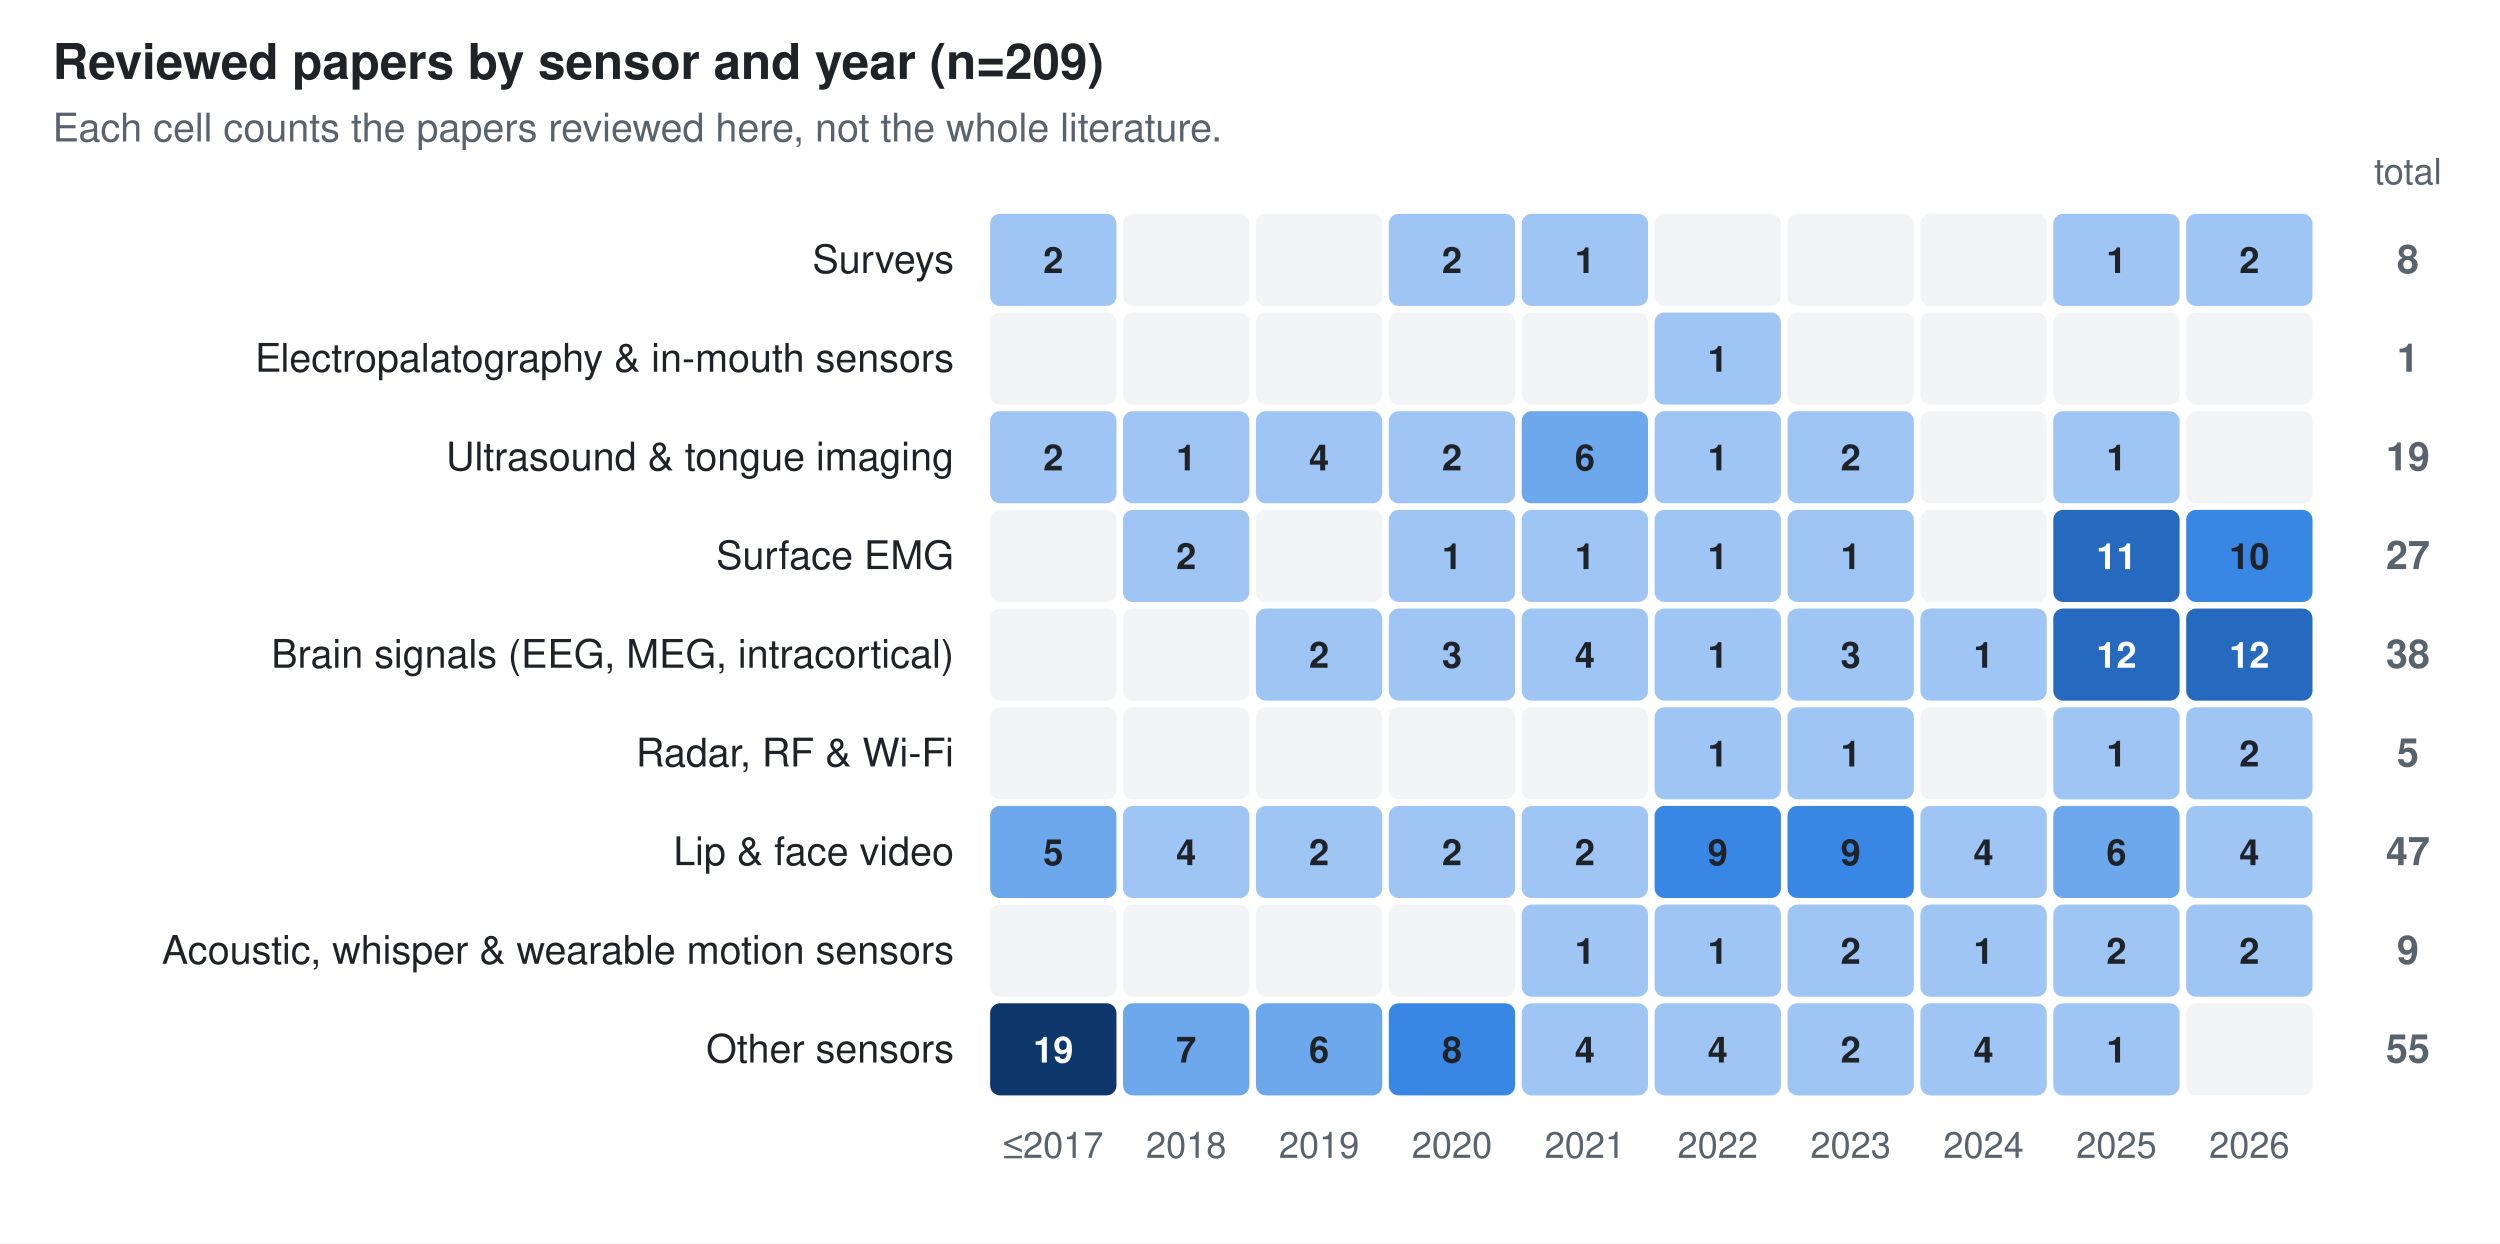
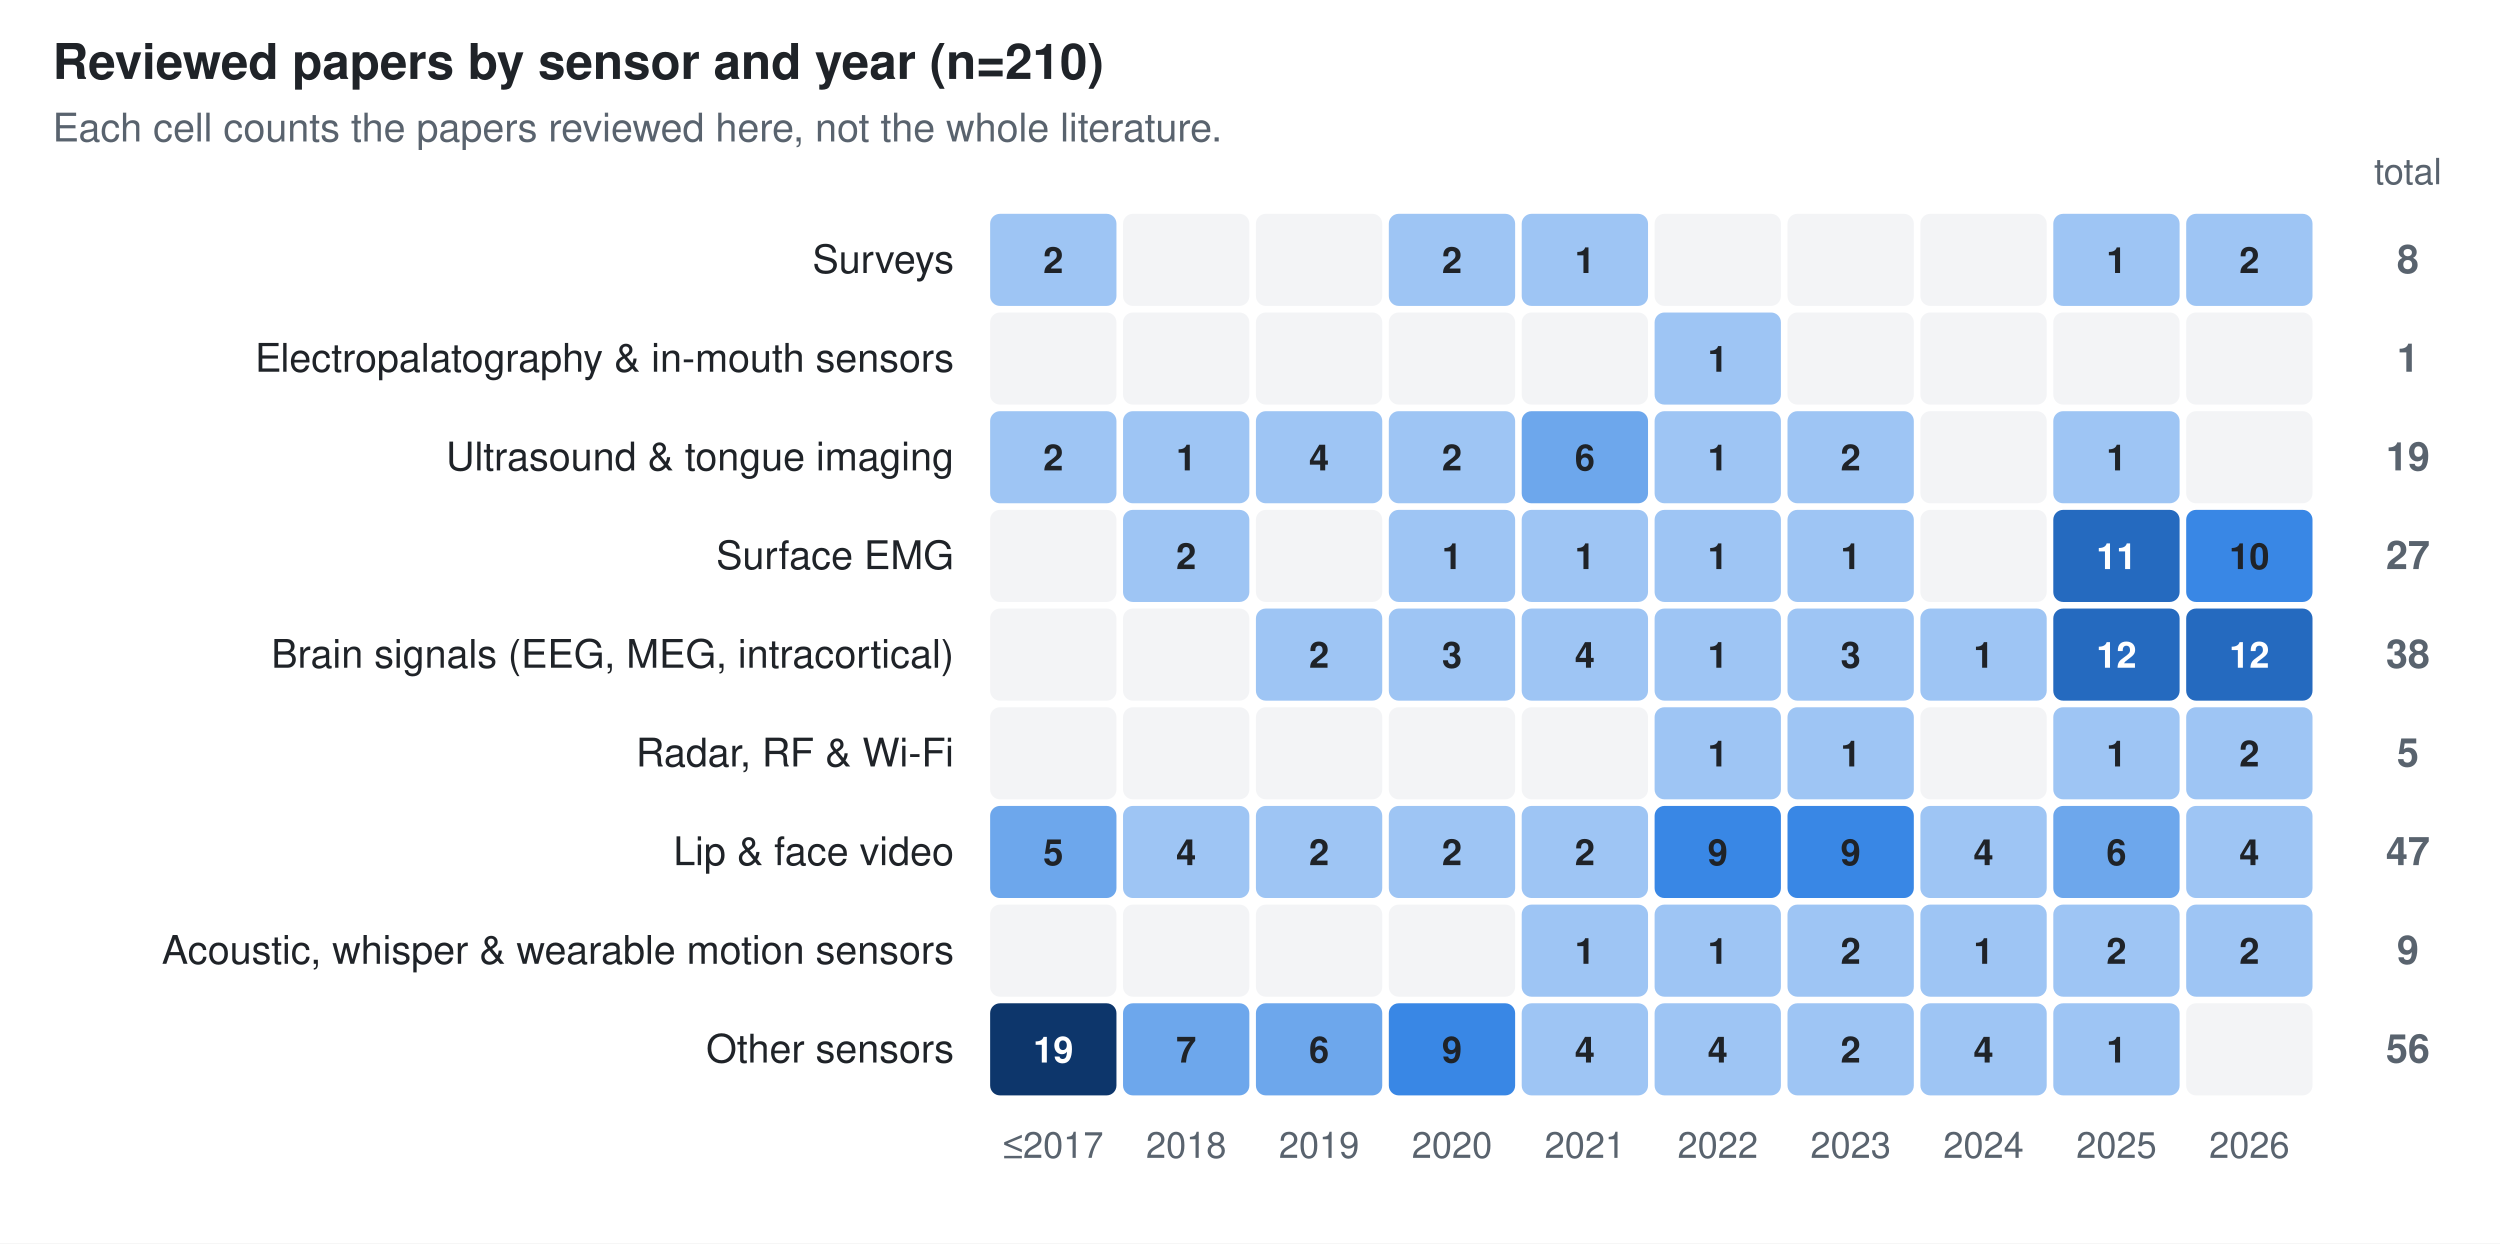
- <svg xmlns="http://www.w3.org/2000/svg" width="760" height="378" viewBox="0 0 760 378" font-family="-apple-system, BlinkMacSystemFont, 'Segoe UI', Helvetica, Arial, sans-serif" role="img" aria-label="Reviewed papers by sensor and year (n=209)">
+ <svg xmlns="http://www.w3.org/2000/svg" width="760" height="378" viewBox="0 0 760 378" font-family="-apple-system, BlinkMacSystemFont, 'Segoe UI', Helvetica, Arial, sans-serif" role="img" aria-label="Reviewed papers by sensor and year (n=210)">
  <rect width="760" height="378" fill="#ffffff" />
-   <text x="16.0" y="24.0" font-size="15" fill="#1f2328" text-anchor="start" font-weight="600">Reviewed papers by sensor and year (n=209)</text>
+   <text x="16.0" y="24.0" font-size="15" fill="#1f2328" text-anchor="start" font-weight="600">Reviewed papers by sensor and year (n=210)</text>
  <text x="16.0" y="43.0" font-size="12" fill="#59636e" text-anchor="start">Each cell counts the papers reviewed here, not the whole literature.</text>
  <text x="320.2" y="352.0" font-size="11" fill="#59636e" text-anchor="middle">≤2017</text>
  <text x="360.6" y="352.0" font-size="11" fill="#59636e" text-anchor="middle">2018</text>
  <text x="401.0" y="352.0" font-size="11" fill="#59636e" text-anchor="middle">2019</text>
  <text x="441.4" y="352.0" font-size="11" fill="#59636e" text-anchor="middle">2020</text>
  <text x="481.8" y="352.0" font-size="11" fill="#59636e" text-anchor="middle">2021</text>
  <text x="522.2" y="352.0" font-size="11" fill="#59636e" text-anchor="middle">2022</text>
  <text x="562.6" y="352.0" font-size="11" fill="#59636e" text-anchor="middle">2023</text>
  <text x="603.0" y="352.0" font-size="11" fill="#59636e" text-anchor="middle">2024</text>
  <text x="643.4" y="352.0" font-size="11" fill="#59636e" text-anchor="middle">2025</text>
  <text x="683.8" y="352.0" font-size="11" fill="#59636e" text-anchor="middle">2026</text>
  <text x="732.0" y="56.0" font-size="11" fill="#59636e" text-anchor="middle">total</text>
  <text x="290.0" y="83.0" font-size="12" fill="#1f2328" text-anchor="end">Surveys</text>
  <rect x="301.0" y="65.0" width="38.4" height="28.0" rx="3" fill="#9ec5f4" />
  <text x="320.2" y="83.0" font-size="11" fill="#1f2328" text-anchor="middle" font-weight="600">2</text>
  <rect x="341.4" y="65.0" width="38.4" height="28.0" rx="3" fill="#f3f4f6" />
  <rect x="381.8" y="65.0" width="38.4" height="28.0" rx="3" fill="#f3f4f6" />
  <rect x="422.2" y="65.0" width="38.4" height="28.0" rx="3" fill="#9ec5f4" />
  <text x="441.4" y="83.0" font-size="11" fill="#1f2328" text-anchor="middle" font-weight="600">2</text>
  <rect x="462.6" y="65.0" width="38.4" height="28.0" rx="3" fill="#9ec5f4" />
  <text x="481.8" y="83.0" font-size="11" fill="#1f2328" text-anchor="middle" font-weight="600">1</text>
  <rect x="503.0" y="65.0" width="38.4" height="28.0" rx="3" fill="#f3f4f6" />
  <rect x="543.4" y="65.0" width="38.4" height="28.0" rx="3" fill="#f3f4f6" />
  <rect x="583.8" y="65.0" width="38.4" height="28.0" rx="3" fill="#f3f4f6" />
  <rect x="624.2" y="65.0" width="38.4" height="28.0" rx="3" fill="#9ec5f4" />
  <text x="643.4" y="83.0" font-size="11" fill="#1f2328" text-anchor="middle" font-weight="600">1</text>
  <rect x="664.6" y="65.0" width="38.4" height="28.0" rx="3" fill="#9ec5f4" />
  <text x="683.8" y="83.0" font-size="11" fill="#1f2328" text-anchor="middle" font-weight="600">2</text>
  <text x="732.0" y="83.0" font-size="12" fill="#59636e" text-anchor="middle" font-weight="600">8</text>
  <text x="290.0" y="113.0" font-size="12" fill="#1f2328" text-anchor="end">Electropalatography &amp; in-mouth sensors</text>
  <rect x="301.0" y="95.0" width="38.4" height="28.0" rx="3" fill="#f3f4f6" />
  <rect x="341.4" y="95.0" width="38.4" height="28.0" rx="3" fill="#f3f4f6" />
  <rect x="381.8" y="95.0" width="38.4" height="28.0" rx="3" fill="#f3f4f6" />
  <rect x="422.2" y="95.0" width="38.4" height="28.0" rx="3" fill="#f3f4f6" />
  <rect x="462.6" y="95.0" width="38.4" height="28.0" rx="3" fill="#f3f4f6" />
  <rect x="503.0" y="95.0" width="38.4" height="28.0" rx="3" fill="#9ec5f4" />
  <text x="522.2" y="113.0" font-size="11" fill="#1f2328" text-anchor="middle" font-weight="600">1</text>
  <rect x="543.4" y="95.0" width="38.4" height="28.0" rx="3" fill="#f3f4f6" />
  <rect x="583.8" y="95.0" width="38.4" height="28.0" rx="3" fill="#f3f4f6" />
  <rect x="624.2" y="95.0" width="38.4" height="28.0" rx="3" fill="#f3f4f6" />
  <rect x="664.6" y="95.0" width="38.4" height="28.0" rx="3" fill="#f3f4f6" />
  <text x="732.0" y="113.0" font-size="12" fill="#59636e" text-anchor="middle" font-weight="600">1</text>
  <text x="290.0" y="143.0" font-size="12" fill="#1f2328" text-anchor="end">Ultrasound &amp; tongue imaging</text>
  <rect x="301.0" y="125.0" width="38.4" height="28.0" rx="3" fill="#9ec5f4" />
  <text x="320.2" y="143.0" font-size="11" fill="#1f2328" text-anchor="middle" font-weight="600">2</text>
  <rect x="341.4" y="125.0" width="38.4" height="28.0" rx="3" fill="#9ec5f4" />
  <text x="360.6" y="143.0" font-size="11" fill="#1f2328" text-anchor="middle" font-weight="600">1</text>
  <rect x="381.8" y="125.0" width="38.4" height="28.0" rx="3" fill="#9ec5f4" />
  <text x="401.0" y="143.0" font-size="11" fill="#1f2328" text-anchor="middle" font-weight="600">4</text>
  <rect x="422.2" y="125.0" width="38.4" height="28.0" rx="3" fill="#9ec5f4" />
  <text x="441.4" y="143.0" font-size="11" fill="#1f2328" text-anchor="middle" font-weight="600">2</text>
  <rect x="462.6" y="125.0" width="38.4" height="28.0" rx="3" fill="#6da7ec" />
  <text x="481.8" y="143.0" font-size="11" fill="#1f2328" text-anchor="middle" font-weight="600">6</text>
  <rect x="503.0" y="125.0" width="38.4" height="28.0" rx="3" fill="#9ec5f4" />
  <text x="522.2" y="143.0" font-size="11" fill="#1f2328" text-anchor="middle" font-weight="600">1</text>
  <rect x="543.4" y="125.0" width="38.4" height="28.0" rx="3" fill="#9ec5f4" />
  <text x="562.6" y="143.0" font-size="11" fill="#1f2328" text-anchor="middle" font-weight="600">2</text>
  <rect x="583.8" y="125.0" width="38.4" height="28.0" rx="3" fill="#f3f4f6" />
  <rect x="624.2" y="125.0" width="38.4" height="28.0" rx="3" fill="#9ec5f4" />
  <text x="643.4" y="143.0" font-size="11" fill="#1f2328" text-anchor="middle" font-weight="600">1</text>
  <rect x="664.6" y="125.0" width="38.4" height="28.0" rx="3" fill="#f3f4f6" />
  <text x="732.0" y="143.0" font-size="12" fill="#59636e" text-anchor="middle" font-weight="600">19</text>
  <text x="290.0" y="173.0" font-size="12" fill="#1f2328" text-anchor="end">Surface EMG</text>
  <rect x="301.0" y="155.0" width="38.4" height="28.0" rx="3" fill="#f3f4f6" />
  <rect x="341.4" y="155.0" width="38.4" height="28.0" rx="3" fill="#9ec5f4" />
  <text x="360.6" y="173.0" font-size="11" fill="#1f2328" text-anchor="middle" font-weight="600">2</text>
  <rect x="381.8" y="155.0" width="38.4" height="28.0" rx="3" fill="#f3f4f6" />
  <rect x="422.2" y="155.0" width="38.4" height="28.0" rx="3" fill="#9ec5f4" />
  <text x="441.4" y="173.0" font-size="11" fill="#1f2328" text-anchor="middle" font-weight="600">1</text>
  <rect x="462.6" y="155.0" width="38.4" height="28.0" rx="3" fill="#9ec5f4" />
  <text x="481.8" y="173.0" font-size="11" fill="#1f2328" text-anchor="middle" font-weight="600">1</text>
  <rect x="503.0" y="155.0" width="38.4" height="28.0" rx="3" fill="#9ec5f4" />
  <text x="522.2" y="173.0" font-size="11" fill="#1f2328" text-anchor="middle" font-weight="600">1</text>
  <rect x="543.4" y="155.0" width="38.4" height="28.0" rx="3" fill="#9ec5f4" />
  <text x="562.6" y="173.0" font-size="11" fill="#1f2328" text-anchor="middle" font-weight="600">1</text>
  <rect x="583.8" y="155.0" width="38.4" height="28.0" rx="3" fill="#f3f4f6" />
  <rect x="624.2" y="155.0" width="38.4" height="28.0" rx="3" fill="#256abf" />
  <text x="643.4" y="173.0" font-size="11" fill="#ffffff" text-anchor="middle" font-weight="600">11</text>
  <rect x="664.6" y="155.0" width="38.4" height="28.0" rx="3" fill="#3987e5" />
  <text x="683.8" y="173.0" font-size="11" fill="#1f2328" text-anchor="middle" font-weight="600">10</text>
  <text x="732.0" y="173.0" font-size="12" fill="#59636e" text-anchor="middle" font-weight="600">27</text>
  <text x="290.0" y="203.0" font-size="12" fill="#1f2328" text-anchor="end">Brain signals (EEG, MEG, intracortical)</text>
  <rect x="301.0" y="185.0" width="38.4" height="28.0" rx="3" fill="#f3f4f6" />
  <rect x="341.4" y="185.0" width="38.4" height="28.0" rx="3" fill="#f3f4f6" />
  <rect x="381.8" y="185.0" width="38.4" height="28.0" rx="3" fill="#9ec5f4" />
  <text x="401.0" y="203.0" font-size="11" fill="#1f2328" text-anchor="middle" font-weight="600">2</text>
  <rect x="422.2" y="185.0" width="38.4" height="28.0" rx="3" fill="#9ec5f4" />
  <text x="441.4" y="203.0" font-size="11" fill="#1f2328" text-anchor="middle" font-weight="600">3</text>
  <rect x="462.6" y="185.0" width="38.4" height="28.0" rx="3" fill="#9ec5f4" />
  <text x="481.8" y="203.0" font-size="11" fill="#1f2328" text-anchor="middle" font-weight="600">4</text>
  <rect x="503.0" y="185.0" width="38.4" height="28.0" rx="3" fill="#9ec5f4" />
  <text x="522.2" y="203.0" font-size="11" fill="#1f2328" text-anchor="middle" font-weight="600">1</text>
  <rect x="543.4" y="185.0" width="38.4" height="28.0" rx="3" fill="#9ec5f4" />
  <text x="562.6" y="203.0" font-size="11" fill="#1f2328" text-anchor="middle" font-weight="600">3</text>
  <rect x="583.8" y="185.0" width="38.4" height="28.0" rx="3" fill="#9ec5f4" />
  <text x="603.0" y="203.0" font-size="11" fill="#1f2328" text-anchor="middle" font-weight="600">1</text>
  <rect x="624.2" y="185.0" width="38.4" height="28.0" rx="3" fill="#256abf" />
  <text x="643.4" y="203.0" font-size="11" fill="#ffffff" text-anchor="middle" font-weight="600">12</text>
  <rect x="664.6" y="185.0" width="38.4" height="28.0" rx="3" fill="#256abf" />
  <text x="683.8" y="203.0" font-size="11" fill="#ffffff" text-anchor="middle" font-weight="600">12</text>
  <text x="732.0" y="203.0" font-size="12" fill="#59636e" text-anchor="middle" font-weight="600">38</text>
  <text x="290.0" y="233.0" font-size="12" fill="#1f2328" text-anchor="end">Radar, RF &amp; Wi-Fi</text>
  <rect x="301.0" y="215.0" width="38.4" height="28.0" rx="3" fill="#f3f4f6" />
  <rect x="341.4" y="215.0" width="38.4" height="28.0" rx="3" fill="#f3f4f6" />
  <rect x="381.8" y="215.0" width="38.4" height="28.0" rx="3" fill="#f3f4f6" />
  <rect x="422.2" y="215.0" width="38.4" height="28.0" rx="3" fill="#f3f4f6" />
  <rect x="462.6" y="215.0" width="38.4" height="28.0" rx="3" fill="#f3f4f6" />
  <rect x="503.0" y="215.0" width="38.4" height="28.0" rx="3" fill="#9ec5f4" />
  <text x="522.2" y="233.0" font-size="11" fill="#1f2328" text-anchor="middle" font-weight="600">1</text>
  <rect x="543.4" y="215.0" width="38.4" height="28.0" rx="3" fill="#9ec5f4" />
  <text x="562.6" y="233.0" font-size="11" fill="#1f2328" text-anchor="middle" font-weight="600">1</text>
  <rect x="583.8" y="215.0" width="38.4" height="28.0" rx="3" fill="#f3f4f6" />
  <rect x="624.2" y="215.0" width="38.4" height="28.0" rx="3" fill="#9ec5f4" />
  <text x="643.4" y="233.0" font-size="11" fill="#1f2328" text-anchor="middle" font-weight="600">1</text>
  <rect x="664.6" y="215.0" width="38.4" height="28.0" rx="3" fill="#9ec5f4" />
  <text x="683.8" y="233.0" font-size="11" fill="#1f2328" text-anchor="middle" font-weight="600">2</text>
  <text x="732.0" y="233.0" font-size="12" fill="#59636e" text-anchor="middle" font-weight="600">5</text>
  <text x="290.0" y="263.0" font-size="12" fill="#1f2328" text-anchor="end">Lip &amp; face video</text>
  <rect x="301.0" y="245.0" width="38.4" height="28.0" rx="3" fill="#6da7ec" />
  <text x="320.2" y="263.0" font-size="11" fill="#1f2328" text-anchor="middle" font-weight="600">5</text>
  <rect x="341.4" y="245.0" width="38.4" height="28.0" rx="3" fill="#9ec5f4" />
  <text x="360.6" y="263.0" font-size="11" fill="#1f2328" text-anchor="middle" font-weight="600">4</text>
  <rect x="381.8" y="245.0" width="38.4" height="28.0" rx="3" fill="#9ec5f4" />
  <text x="401.0" y="263.0" font-size="11" fill="#1f2328" text-anchor="middle" font-weight="600">2</text>
  <rect x="422.2" y="245.0" width="38.4" height="28.0" rx="3" fill="#9ec5f4" />
  <text x="441.4" y="263.0" font-size="11" fill="#1f2328" text-anchor="middle" font-weight="600">2</text>
  <rect x="462.6" y="245.0" width="38.4" height="28.0" rx="3" fill="#9ec5f4" />
  <text x="481.8" y="263.0" font-size="11" fill="#1f2328" text-anchor="middle" font-weight="600">2</text>
  <rect x="503.0" y="245.0" width="38.4" height="28.0" rx="3" fill="#3987e5" />
  <text x="522.2" y="263.0" font-size="11" fill="#1f2328" text-anchor="middle" font-weight="600">9</text>
  <rect x="543.4" y="245.0" width="38.4" height="28.0" rx="3" fill="#3987e5" />
  <text x="562.6" y="263.0" font-size="11" fill="#1f2328" text-anchor="middle" font-weight="600">9</text>
  <rect x="583.8" y="245.0" width="38.4" height="28.0" rx="3" fill="#9ec5f4" />
  <text x="603.0" y="263.0" font-size="11" fill="#1f2328" text-anchor="middle" font-weight="600">4</text>
  <rect x="624.2" y="245.0" width="38.4" height="28.0" rx="3" fill="#6da7ec" />
  <text x="643.4" y="263.0" font-size="11" fill="#1f2328" text-anchor="middle" font-weight="600">6</text>
  <rect x="664.6" y="245.0" width="38.4" height="28.0" rx="3" fill="#9ec5f4" />
  <text x="683.8" y="263.0" font-size="11" fill="#1f2328" text-anchor="middle" font-weight="600">4</text>
  <text x="732.0" y="263.0" font-size="12" fill="#59636e" text-anchor="middle" font-weight="600">47</text>
  <text x="290.0" y="293.0" font-size="12" fill="#1f2328" text-anchor="end">Acoustic, whisper &amp; wearable motion sensors</text>
  <rect x="301.0" y="275.0" width="38.4" height="28.0" rx="3" fill="#f3f4f6" />
  <rect x="341.4" y="275.0" width="38.4" height="28.0" rx="3" fill="#f3f4f6" />
  <rect x="381.8" y="275.0" width="38.4" height="28.0" rx="3" fill="#f3f4f6" />
  <rect x="422.2" y="275.0" width="38.4" height="28.0" rx="3" fill="#f3f4f6" />
  <rect x="462.6" y="275.0" width="38.4" height="28.0" rx="3" fill="#9ec5f4" />
  <text x="481.8" y="293.0" font-size="11" fill="#1f2328" text-anchor="middle" font-weight="600">1</text>
  <rect x="503.0" y="275.0" width="38.4" height="28.0" rx="3" fill="#9ec5f4" />
  <text x="522.2" y="293.0" font-size="11" fill="#1f2328" text-anchor="middle" font-weight="600">1</text>
  <rect x="543.4" y="275.0" width="38.4" height="28.0" rx="3" fill="#9ec5f4" />
  <text x="562.6" y="293.0" font-size="11" fill="#1f2328" text-anchor="middle" font-weight="600">2</text>
  <rect x="583.8" y="275.0" width="38.4" height="28.0" rx="3" fill="#9ec5f4" />
  <text x="603.0" y="293.0" font-size="11" fill="#1f2328" text-anchor="middle" font-weight="600">1</text>
  <rect x="624.2" y="275.0" width="38.4" height="28.0" rx="3" fill="#9ec5f4" />
  <text x="643.4" y="293.0" font-size="11" fill="#1f2328" text-anchor="middle" font-weight="600">2</text>
  <rect x="664.6" y="275.0" width="38.4" height="28.0" rx="3" fill="#9ec5f4" />
  <text x="683.8" y="293.0" font-size="11" fill="#1f2328" text-anchor="middle" font-weight="600">2</text>
  <text x="732.0" y="293.0" font-size="12" fill="#59636e" text-anchor="middle" font-weight="600">9</text>
  <text x="290.0" y="323.0" font-size="12" fill="#1f2328" text-anchor="end">Other sensors</text>
  <rect x="301.0" y="305.0" width="38.4" height="28.0" rx="3" fill="#0d366b" />
  <text x="320.2" y="323.0" font-size="11" fill="#ffffff" text-anchor="middle" font-weight="600">19</text>
  <rect x="341.4" y="305.0" width="38.4" height="28.0" rx="3" fill="#6da7ec" />
  <text x="360.6" y="323.0" font-size="11" fill="#1f2328" text-anchor="middle" font-weight="600">7</text>
  <rect x="381.8" y="305.0" width="38.4" height="28.0" rx="3" fill="#6da7ec" />
  <text x="401.0" y="323.0" font-size="11" fill="#1f2328" text-anchor="middle" font-weight="600">6</text>
  <rect x="422.2" y="305.0" width="38.4" height="28.0" rx="3" fill="#3987e5" />
-   <text x="441.4" y="323.0" font-size="11" fill="#1f2328" text-anchor="middle" font-weight="600">8</text>
+   <text x="441.4" y="323.0" font-size="11" fill="#1f2328" text-anchor="middle" font-weight="600">9</text>
  <rect x="462.6" y="305.0" width="38.4" height="28.0" rx="3" fill="#9ec5f4" />
  <text x="481.8" y="323.0" font-size="11" fill="#1f2328" text-anchor="middle" font-weight="600">4</text>
  <rect x="503.0" y="305.0" width="38.4" height="28.0" rx="3" fill="#9ec5f4" />
  <text x="522.2" y="323.0" font-size="11" fill="#1f2328" text-anchor="middle" font-weight="600">4</text>
  <rect x="543.4" y="305.0" width="38.4" height="28.0" rx="3" fill="#9ec5f4" />
  <text x="562.6" y="323.0" font-size="11" fill="#1f2328" text-anchor="middle" font-weight="600">2</text>
  <rect x="583.8" y="305.0" width="38.4" height="28.0" rx="3" fill="#9ec5f4" />
  <text x="603.0" y="323.0" font-size="11" fill="#1f2328" text-anchor="middle" font-weight="600">4</text>
  <rect x="624.2" y="305.0" width="38.4" height="28.0" rx="3" fill="#9ec5f4" />
  <text x="643.4" y="323.0" font-size="11" fill="#1f2328" text-anchor="middle" font-weight="600">1</text>
  <rect x="664.6" y="305.0" width="38.4" height="28.0" rx="3" fill="#f3f4f6" />
-   <text x="732.0" y="323.0" font-size="12" fill="#59636e" text-anchor="middle" font-weight="600">55</text>
+   <text x="732.0" y="323.0" font-size="12" fill="#59636e" text-anchor="middle" font-weight="600">56</text>
</svg>
